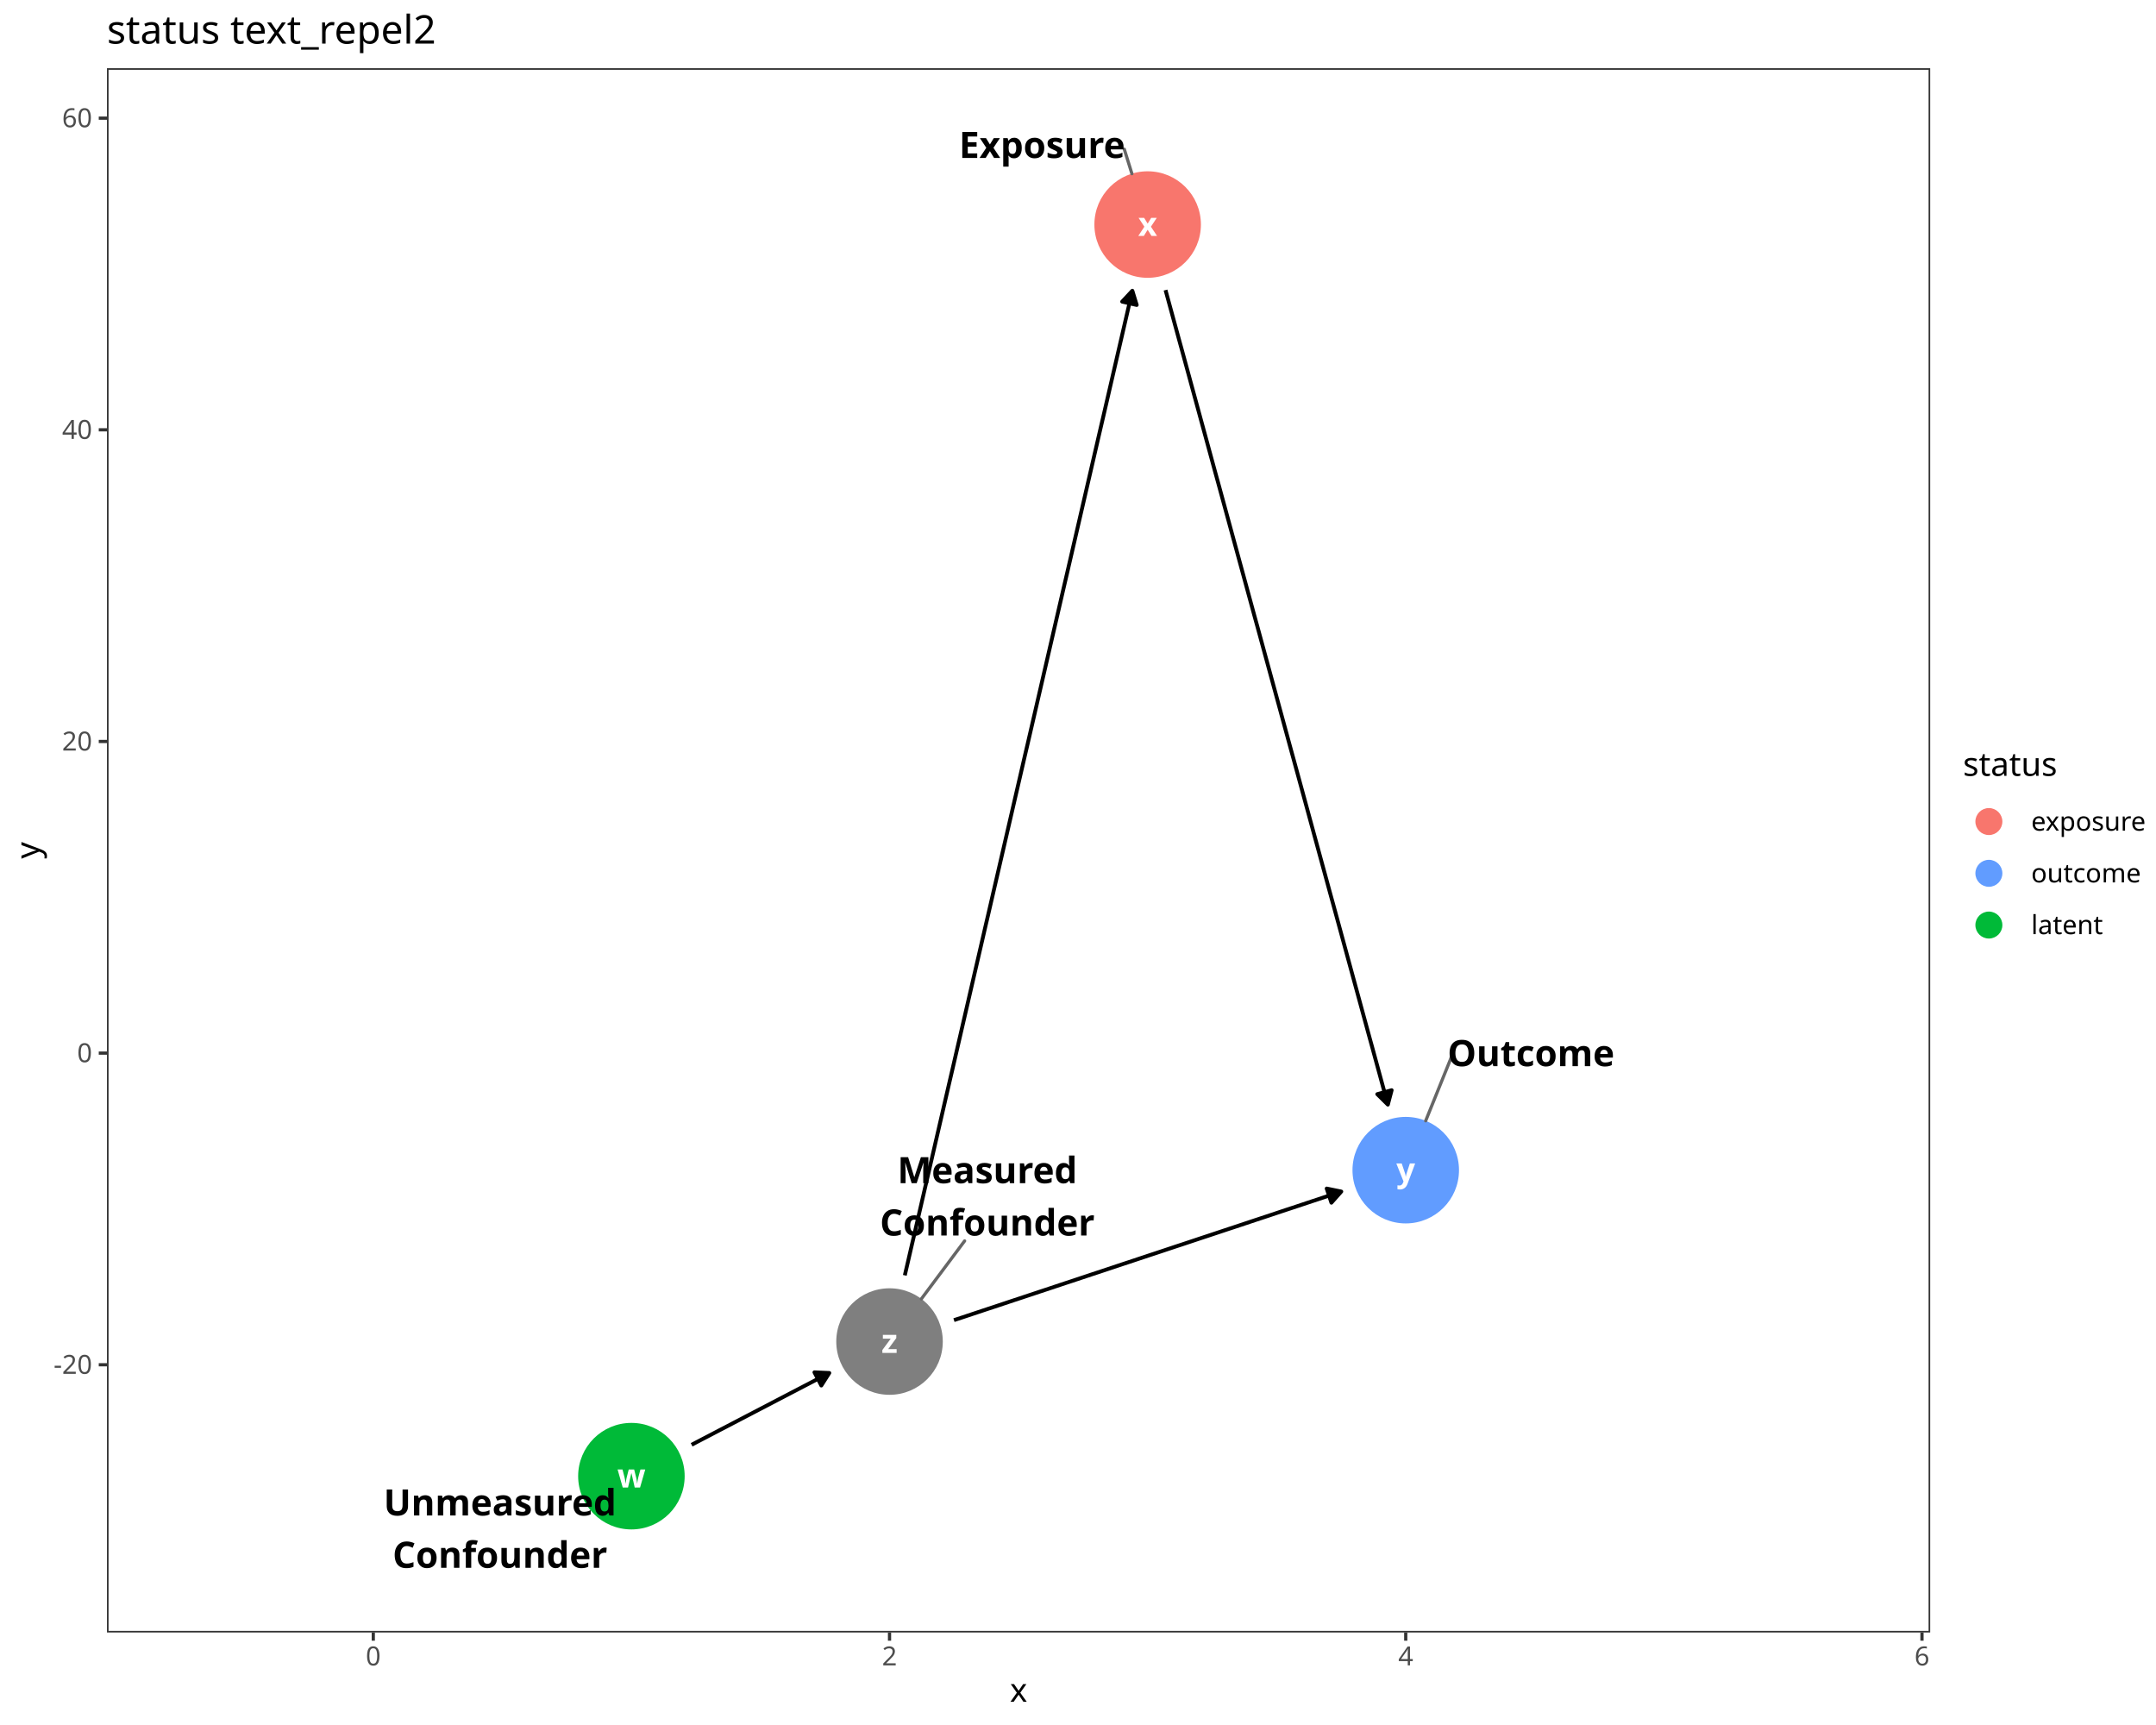
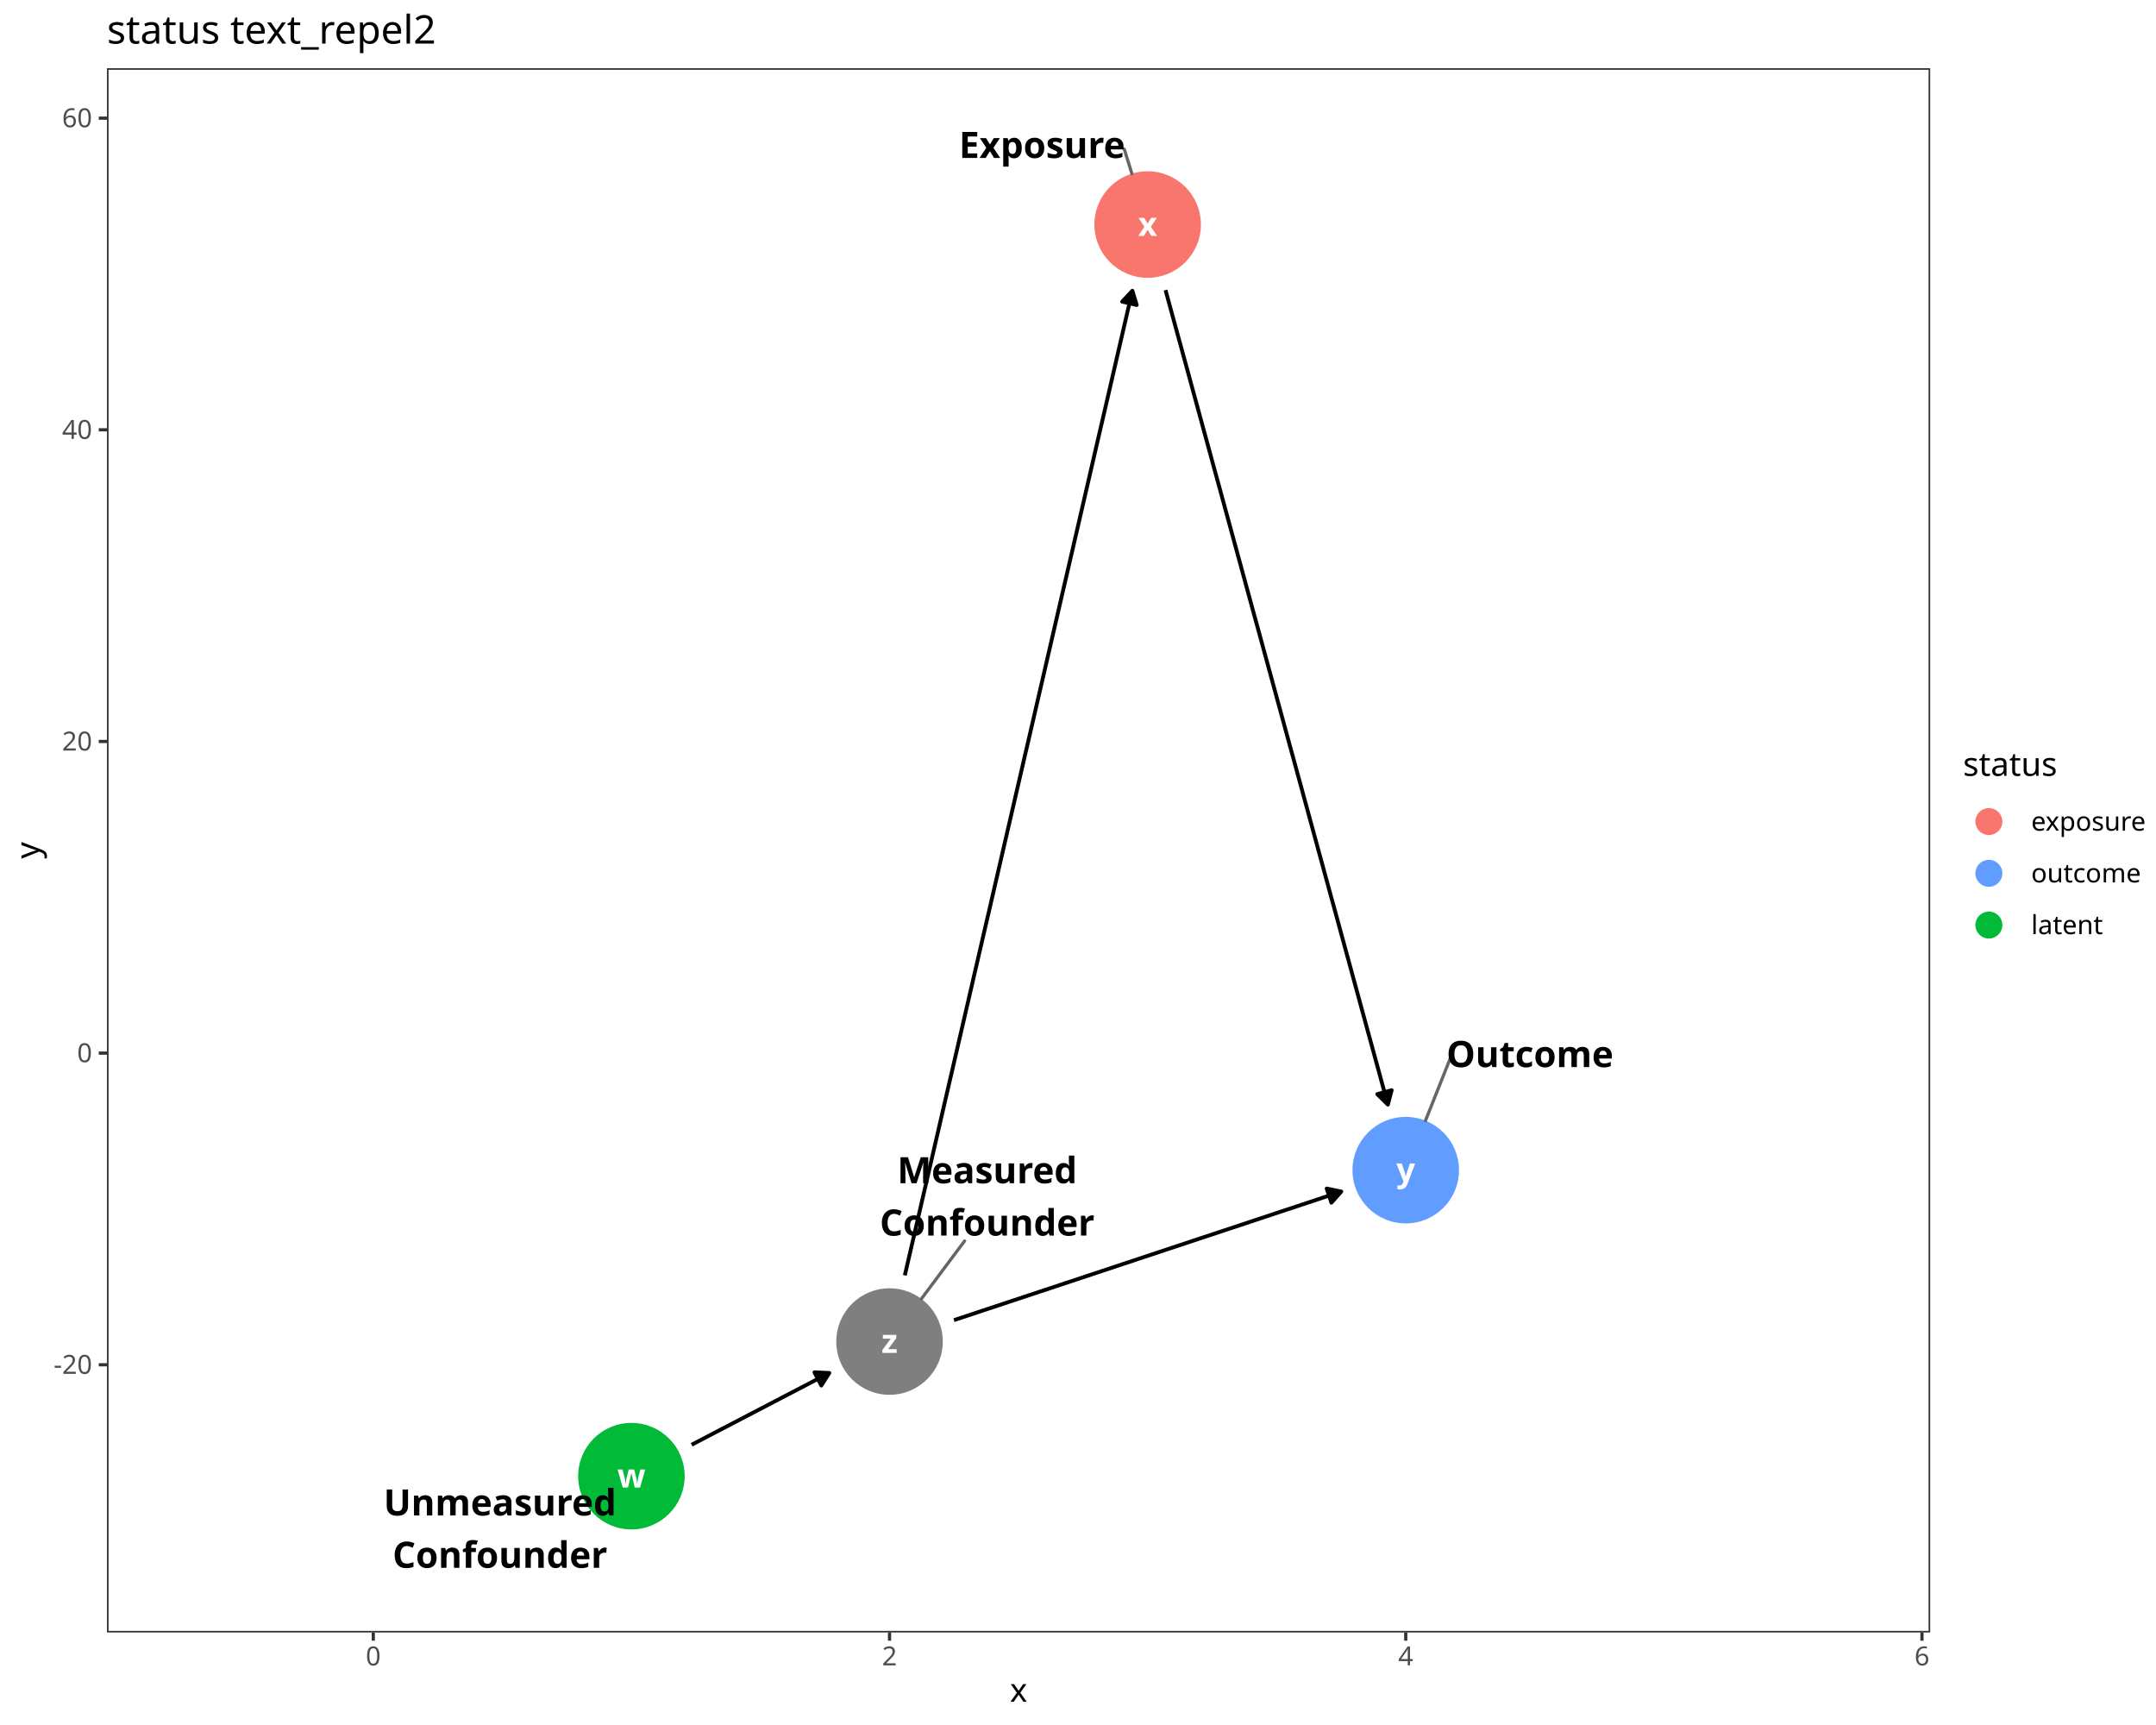
<svg xmlns="http://www.w3.org/2000/svg" class="svglite" data-engine-version="2.0" width="720.00pt" height="576.00pt" viewBox="0 0 720.00 576.00">
  <defs>
    <style type="text/css">
    .svglite line, .svglite polyline, .svglite polygon, .svglite path, .svglite rect, .svglite circle {
      fill: none;
      stroke: #000000;
      stroke-linecap: round;
      stroke-linejoin: round;
      stroke-miterlimit: 10.00;
    }
  </style>
  </defs>
  <rect width="100%" height="100%" style="stroke: none; fill: #FFFFFF;" />
  <defs>
    <clipPath id="cpMC4wMHw3MjAuMDB8MC4wMHw1NzYuMDA=">
      <rect x="0.00" y="0.00" width="720.00" height="576.00" />
    </clipPath>
  </defs>
  <g clip-path="url(#cpMC4wMHw3MjAuMDB8MC4wMHw1NzYuMDA=)">
    <rect x="0.00" y="0.00" width="720.00" height="576.00" style="stroke-width: 1.07; stroke: #FFFFFF; fill: #FFFFFF;" />
  </g>
  <defs>
    <clipPath id="cpMzUuNzJ8NjQ0LjU5fDIyLjc4fDU0NS4xMQ==">
      <rect x="35.72" y="22.78" width="608.87" height="522.33" />
    </clipPath>
  </defs>
  <g clip-path="url(#cpMzUuNzJ8NjQ0LjU5fDIyLjc4fDU0NS4xMQ==)">
    <rect x="35.72" y="22.78" width="608.87" height="522.33" style="stroke-width: 1.07; stroke: none; fill: #FFFFFF;" />
    <circle cx="210.86" cy="492.91" r="17.43" style="stroke-width: 0.71; stroke: #00BA38; fill: #00BA38;" />
    <circle cx="383.26" cy="74.98" r="17.43" style="stroke-width: 0.71; stroke: #F8766D; fill: #F8766D;" />
    <circle cx="469.45" cy="390.73" r="17.43" style="stroke-width: 0.71; stroke: #619CFF; fill: #619CFF;" />
    <circle cx="297.06" cy="447.96" r="17.43" style="stroke-width: 0.71; stroke: #7F7F7F; fill: #7F7F7F;" />
    <polyline points="230.97,482.43 231.76,482.02 232.63,481.56 233.50,481.11 234.37,480.65 235.24,480.20 236.11,479.75 236.98,479.29 237.85,478.84 238.72,478.38 239.59,477.93 240.46,477.47 241.34,477.02 242.21,476.57 243.08,476.11 243.95,475.66 244.82,475.20 245.69,474.75 246.56,474.30 247.43,473.84 248.30,473.39 249.17,472.93 250.04,472.48 250.91,472.03 251.78,471.57 252.65,471.12 253.53,470.66 254.40,470.21 255.27,469.76 256.14,469.30 257.01,468.85 257.88,468.39 258.75,467.94 259.62,467.48 260.49,467.03 261.36,466.58 262.23,466.12 263.10,465.67 263.97,465.21 264.84,464.76 265.71,464.31 266.59,463.85 267.46,463.40 268.33,462.94 269.20,462.49 270.07,462.04 270.94,461.58 271.81,461.13 272.68,460.67 273.55,460.22 274.42,459.77 275.29,459.31 276.16,458.86 276.95,458.45 " style="stroke-width: 1.28; stroke-linecap: butt;" />
    <polygon points="274.28,462.65 276.95,458.45 271.98,458.23 " style="stroke-width: 1.28; stroke-linecap: butt; fill: #000000;" />
    <polyline points="389.23,96.86 389.35,97.31 390.22,100.50 391.09,103.69 391.96,106.88 392.83,110.06 393.70,113.25 394.58,116.44 395.45,119.63 396.32,122.82 397.19,126.01 398.06,129.20 398.93,132.39 399.80,135.58 400.67,138.77 401.54,141.96 402.41,145.15 403.28,148.34 404.15,151.53 405.02,154.72 405.89,157.91 406.77,161.09 407.64,164.28 408.51,167.47 409.38,170.66 410.25,173.85 411.12,177.04 411.99,180.23 412.86,183.42 413.73,186.61 414.60,189.80 415.47,192.99 416.34,196.18 417.21,199.37 418.08,202.56 418.95,205.75 419.83,208.93 420.70,212.12 421.57,215.31 422.44,218.50 423.31,221.69 424.18,224.88 425.05,228.07 425.92,231.26 426.79,234.45 427.66,237.64 428.53,240.83 429.40,244.02 430.27,247.21 431.14,250.40 432.02,253.59 432.89,256.78 433.76,259.96 434.63,263.15 435.50,266.34 436.37,269.53 437.24,272.72 438.11,275.91 438.98,279.10 439.85,282.29 440.72,285.48 441.59,288.67 442.46,291.86 443.33,295.05 444.20,298.24 445.08,301.43 445.95,304.62 446.82,307.80 447.69,310.99 448.56,314.18 449.43,317.37 450.30,320.56 451.17,323.75 452.04,326.94 452.91,330.13 453.78,333.32 454.65,336.51 455.52,339.70 456.39,342.89 457.26,346.08 458.14,349.27 459.01,352.46 459.88,355.65 460.75,358.83 461.62,362.02 462.49,365.21 463.36,368.40 463.48,368.85 " style="stroke-width: 1.28; stroke-linecap: butt;" />
    <polygon points="459.94,365.35 463.48,368.85 464.75,364.03 " style="stroke-width: 1.28; stroke-linecap: butt; fill: #000000;" />
    <polyline points="302.17,425.86 302.28,425.35 303.15,421.59 304.02,417.82 304.90,414.05 305.77,410.28 306.64,406.52 307.51,402.75 308.38,398.98 309.25,395.21 310.12,391.45 310.99,387.68 311.86,383.91 312.73,380.14 313.60,376.38 314.47,372.61 315.34,368.84 316.21,365.07 317.08,361.31 317.96,357.54 318.83,353.77 319.70,350.00 320.57,346.24 321.44,342.47 322.31,338.70 323.18,334.94 324.05,331.17 324.92,327.40 325.79,323.63 326.66,319.87 327.53,316.10 328.40,312.33 329.27,308.56 330.15,304.80 331.02,301.03 331.89,297.26 332.76,293.49 333.63,289.73 334.50,285.96 335.37,282.19 336.24,278.42 337.11,274.66 337.98,270.89 338.85,267.12 339.72,263.35 340.59,259.59 341.46,255.82 342.33,252.05 343.21,248.28 344.08,244.52 344.95,240.75 345.82,236.98 346.69,233.21 347.56,229.45 348.43,225.68 349.30,221.91 350.17,218.14 351.04,214.38 351.91,210.61 352.78,206.84 353.65,203.07 354.52,199.31 355.39,195.54 356.27,191.77 357.14,188.00 358.01,184.24 358.88,180.47 359.75,176.70 360.62,172.94 361.49,169.17 362.36,165.40 363.23,161.63 364.10,157.87 364.97,154.10 365.84,150.33 366.71,146.56 367.58,142.80 368.46,139.03 369.33,135.26 370.20,131.49 371.07,127.73 371.94,123.96 372.81,120.19 373.68,116.42 374.55,112.66 375.42,108.89 376.29,105.12 377.16,101.35 378.03,97.59 378.15,97.08 " style="stroke-width: 1.28; stroke-linecap: butt;" />
    <polygon points="379.61,101.84 378.15,97.08 374.75,100.72 " style="stroke-width: 1.28; stroke-linecap: butt; fill: #000000;" />
    <polyline points="318.58,440.81 319.70,440.44 321.44,439.87 323.18,439.29 324.92,438.71 326.66,438.13 328.40,437.55 330.15,436.97 331.89,436.40 333.63,435.82 335.37,435.24 337.11,434.66 338.85,434.08 340.59,433.51 342.33,432.93 344.08,432.35 345.82,431.77 347.56,431.19 349.30,430.62 351.04,430.04 352.78,429.46 354.52,428.88 356.27,428.30 358.01,427.73 359.75,427.15 361.49,426.57 363.23,425.99 364.97,425.41 366.71,424.84 368.46,424.26 370.20,423.68 371.94,423.10 373.68,422.52 375.42,421.94 377.16,421.37 378.90,420.79 380.64,420.21 382.39,419.63 384.13,419.05 385.87,418.48 387.61,417.90 389.35,417.32 391.09,416.74 392.83,416.16 394.58,415.59 396.32,415.01 398.06,414.43 399.80,413.85 401.54,413.27 403.28,412.70 405.02,412.12 406.77,411.54 408.51,410.96 410.25,410.38 411.99,409.81 413.73,409.23 415.47,408.65 417.21,408.07 418.95,407.49 420.70,406.91 422.44,406.34 424.18,405.76 425.92,405.18 427.66,404.60 429.40,404.02 431.14,403.45 432.89,402.87 434.63,402.29 436.37,401.71 438.11,401.13 439.85,400.56 441.59,399.98 443.33,399.40 445.08,398.82 446.82,398.24 447.93,397.87 " style="stroke-width: 1.28; stroke-linecap: butt;" />
    <polygon points="444.62,401.60 447.93,397.87 443.05,396.87 " style="stroke-width: 1.28; stroke-linecap: butt; fill: #000000;" />
    <text x="210.86" y="496.71" text-anchor="middle" style="font-size: 11.04px; font-weight: bold; fill: #FFFFFF; font-family: sans;" textLength="7.98px" lengthAdjust="spacingAndGlyphs">w</text>
    <text x="383.26" y="78.78" text-anchor="middle" style="font-size: 11.04px; font-weight: bold; fill: #FFFFFF; font-family: sans;" textLength="5.52px" lengthAdjust="spacingAndGlyphs">x</text>
    <text x="469.45" y="394.53" text-anchor="middle" style="font-size: 11.04px; font-weight: bold; fill: #FFFFFF; font-family: sans;" textLength="5.52px" lengthAdjust="spacingAndGlyphs">y</text>
    <text x="297.06" y="451.76" text-anchor="middle" style="font-size: 11.04px; font-weight: bold; fill: #FFFFFF; font-family: sans;" textLength="5.52px" lengthAdjust="spacingAndGlyphs">z</text>
    <line x1="375.46" y1="49.82" x2="378.00" y2="58.00" style="stroke-width: 1.07; stroke: #666666;" />
-     <line x1="484.83" y1="352.64" x2="476.11" y2="374.25" style="stroke-width: 1.07; stroke: #666666;" />
-     <line x1="322.14" y1="414.36" x2="307.69" y2="433.72" style="stroke-width: 1.07; stroke: #666666;" />
+     <line x1="484.49" y1="352.96" x2="476.03" y2="374.22" style="stroke-width: 1.07; stroke: #666666;" />
+     <line x1="322.12" y1="414.38" x2="307.69" y2="433.71" style="stroke-width: 1.07; stroke: #666666;" />
    <text x="166.98" y="506.03" text-anchor="middle" style="font-size: 12.14px; font-weight: bold; font-family: sans;" textLength="69.54px" lengthAdjust="spacingAndGlyphs">Unmeasured</text>
    <text x="166.98" y="523.51" text-anchor="middle" style="font-size: 12.14px; font-weight: bold; font-family: sans;" textLength="63.47px" lengthAdjust="spacingAndGlyphs">Confounder</text>
    <text x="348.00" y="52.74" text-anchor="middle" style="font-size: 12.14px; font-weight: bold; font-family: sans;" textLength="51.32px" lengthAdjust="spacingAndGlyphs">Exposure</text>
-     <text x="511.27" y="356.00" text-anchor="middle" style="font-size: 12.14px; font-weight: bold; font-family: sans;" textLength="49.28px" lengthAdjust="spacingAndGlyphs">Outcome</text>
-     <text x="329.72" y="395.07" text-anchor="middle" style="font-size: 12.14px; font-weight: bold; font-family: sans;" textLength="54.01px" lengthAdjust="spacingAndGlyphs">Measured</text>
-     <text x="329.72" y="412.56" text-anchor="middle" style="font-size: 12.14px; font-weight: bold; font-family: sans;" textLength="63.47px" lengthAdjust="spacingAndGlyphs">Confounder</text>
+     <text x="510.93" y="356.31" text-anchor="middle" style="font-size: 12.14px; font-weight: bold; font-family: sans;" textLength="49.28px" lengthAdjust="spacingAndGlyphs">Outcome</text>
+     <text x="329.68" y="395.09" text-anchor="middle" style="font-size: 12.14px; font-weight: bold; font-family: sans;" textLength="54.01px" lengthAdjust="spacingAndGlyphs">Measured</text>
+     <text x="329.68" y="412.58" text-anchor="middle" style="font-size: 12.14px; font-weight: bold; font-family: sans;" textLength="63.47px" lengthAdjust="spacingAndGlyphs">Confounder</text>
    <rect x="35.72" y="22.78" width="608.87" height="522.33" style="stroke-width: 1.07; stroke: #333333;" />
  </g>
  <g clip-path="url(#cpMC4wMHw3MjAuMDB8MC4wMHw1NzYuMDA=)">
    <text x="30.79" y="458.74" text-anchor="end" style="font-size: 8.80px; fill: #4D4D4D; font-family: sans;" textLength="12.72px" lengthAdjust="spacingAndGlyphs">-20</text>
    <text x="30.79" y="354.68" text-anchor="end" style="font-size: 8.80px; fill: #4D4D4D; font-family: sans;" textLength="4.89px" lengthAdjust="spacingAndGlyphs">0</text>
    <text x="30.79" y="250.61" text-anchor="end" style="font-size: 8.80px; fill: #4D4D4D; font-family: sans;" textLength="9.79px" lengthAdjust="spacingAndGlyphs">20</text>
    <text x="30.79" y="146.55" text-anchor="end" style="font-size: 8.80px; fill: #4D4D4D; font-family: sans;" textLength="9.79px" lengthAdjust="spacingAndGlyphs">40</text>
    <text x="30.79" y="42.48" text-anchor="end" style="font-size: 8.80px; fill: #4D4D4D; font-family: sans;" textLength="9.79px" lengthAdjust="spacingAndGlyphs">60</text>
    <polyline points="32.98,455.71 35.72,455.71 " style="stroke-width: 1.07; stroke: #333333; stroke-linecap: butt;" />
    <polyline points="32.98,351.65 35.72,351.65 " style="stroke-width: 1.07; stroke: #333333; stroke-linecap: butt;" />
    <polyline points="32.98,247.58 35.72,247.58 " style="stroke-width: 1.07; stroke: #333333; stroke-linecap: butt;" />
    <polyline points="32.98,143.52 35.72,143.52 " style="stroke-width: 1.07; stroke: #333333; stroke-linecap: butt;" />
    <polyline points="32.98,39.45 35.72,39.45 " style="stroke-width: 1.07; stroke: #333333; stroke-linecap: butt;" />
    <polyline points="124.66,547.85 124.66,545.11 " style="stroke-width: 1.07; stroke: #333333; stroke-linecap: butt;" />
    <polyline points="297.06,547.85 297.06,545.11 " style="stroke-width: 1.07; stroke: #333333; stroke-linecap: butt;" />
    <polyline points="469.45,547.85 469.45,545.11 " style="stroke-width: 1.07; stroke: #333333; stroke-linecap: butt;" />
    <polyline points="641.85,547.85 641.85,545.11 " style="stroke-width: 1.07; stroke: #333333; stroke-linecap: butt;" />
    <text x="124.66" y="556.10" text-anchor="middle" style="font-size: 8.80px; fill: #4D4D4D; font-family: sans;" textLength="4.89px" lengthAdjust="spacingAndGlyphs">0</text>
    <text x="297.06" y="556.10" text-anchor="middle" style="font-size: 8.80px; fill: #4D4D4D; font-family: sans;" textLength="4.89px" lengthAdjust="spacingAndGlyphs">2</text>
    <text x="469.45" y="556.10" text-anchor="middle" style="font-size: 8.80px; fill: #4D4D4D; font-family: sans;" textLength="4.89px" lengthAdjust="spacingAndGlyphs">4</text>
    <text x="641.85" y="556.10" text-anchor="middle" style="font-size: 8.80px; fill: #4D4D4D; font-family: sans;" textLength="4.89px" lengthAdjust="spacingAndGlyphs">6</text>
    <text x="340.16" y="568.24" text-anchor="middle" style="font-size: 11.00px; font-family: sans;" textLength="5.50px" lengthAdjust="spacingAndGlyphs">x</text>
    <text transform="translate(13.05,283.95) rotate(-90)" text-anchor="middle" style="font-size: 11.00px; font-family: sans;" textLength="5.50px" lengthAdjust="spacingAndGlyphs">y</text>
    <rect x="655.55" y="250.36" width="58.97" height="67.17" style="stroke-width: 1.07; stroke: none; fill: #FFFFFF;" />
    <text x="655.55" y="259.07" style="font-size: 11.00px; font-family: sans;" textLength="29.36px" lengthAdjust="spacingAndGlyphs">status</text>
    <rect x="655.55" y="265.69" width="17.28" height="17.28" style="stroke-width: 1.07; stroke: none; fill: #FFFFFF;" />
    <circle cx="664.19" cy="274.33" r="4.27" style="stroke-width: 0.47; stroke: #F8766D; fill: #F8766D;" />
    <rect x="655.55" y="282.97" width="17.28" height="17.28" style="stroke-width: 1.07; stroke: none; fill: #FFFFFF;" />
    <circle cx="664.19" cy="291.61" r="4.27" style="stroke-width: 0.47; stroke: #619CFF; fill: #619CFF;" />
    <rect x="655.55" y="300.25" width="17.28" height="17.28" style="stroke-width: 1.07; stroke: none; fill: #FFFFFF;" />
    <circle cx="664.19" cy="308.89" r="4.27" style="stroke-width: 0.47; stroke: #00BA38; fill: #00BA38;" />
    <text x="678.31" y="277.36" style="font-size: 8.80px; font-family: sans;" textLength="36.21px" lengthAdjust="spacingAndGlyphs">exposure</text>
    <text x="678.31" y="294.64" style="font-size: 8.80px; font-family: sans;" textLength="33.76px" lengthAdjust="spacingAndGlyphs">outcome</text>
    <text x="678.31" y="311.92" style="font-size: 8.80px; font-family: sans;" textLength="21.53px" lengthAdjust="spacingAndGlyphs">latent</text>
    <text x="35.72" y="14.56" style="font-size: 13.20px; font-family: sans;" textLength="104.21px" lengthAdjust="spacingAndGlyphs">status text_repel2</text>
  </g>
</svg>
